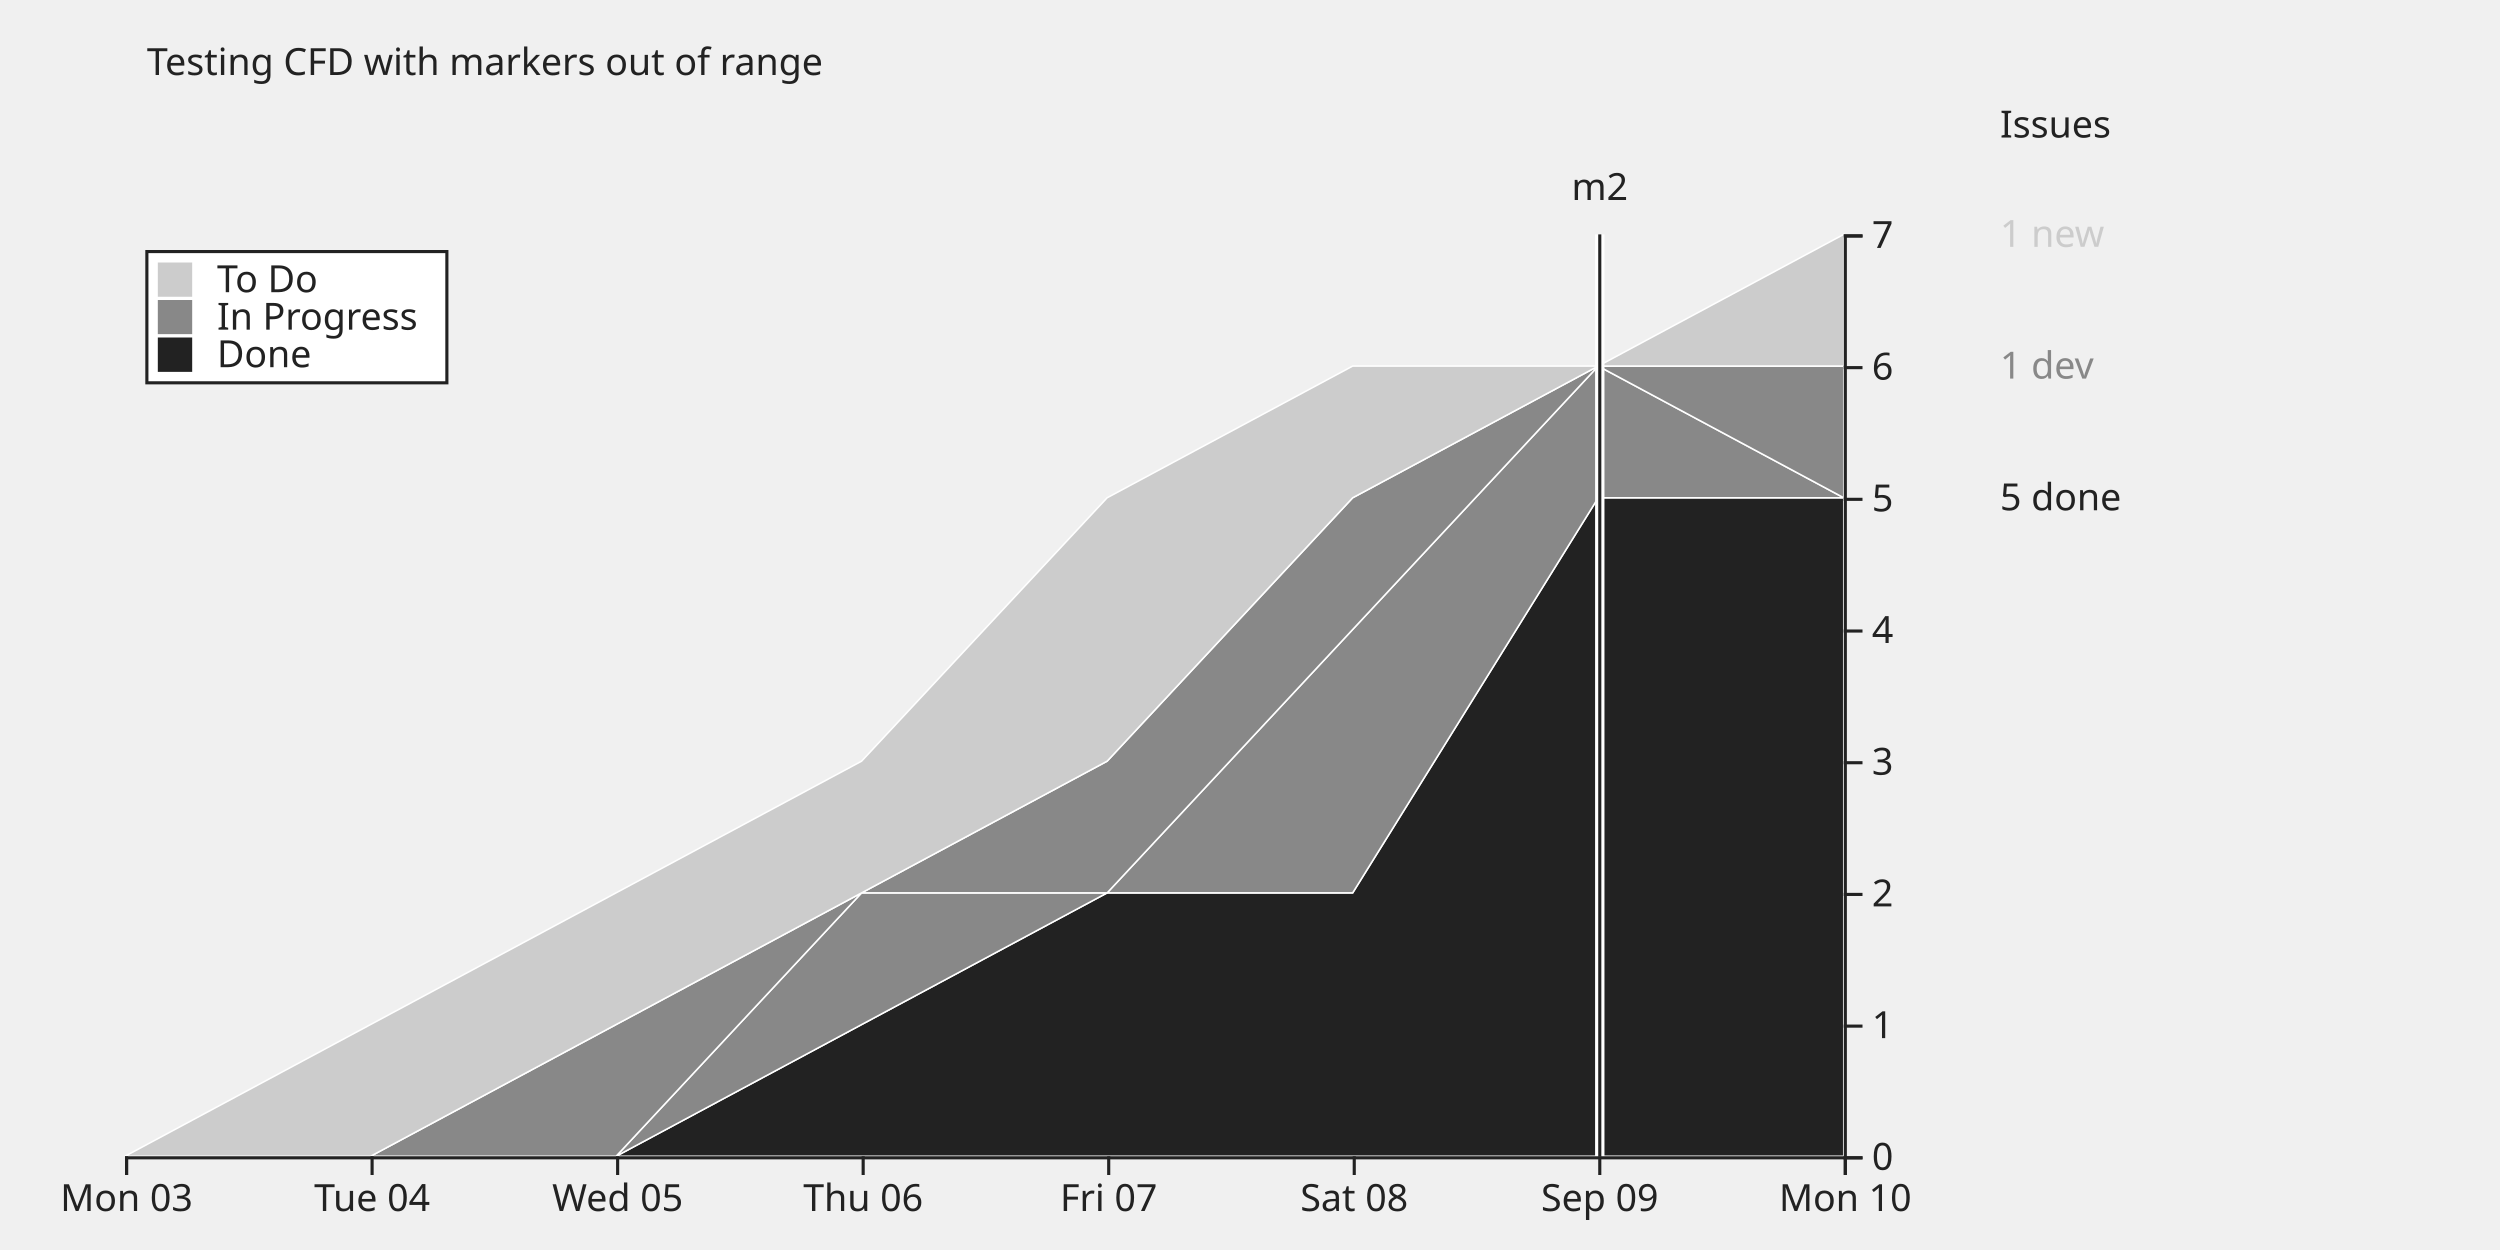
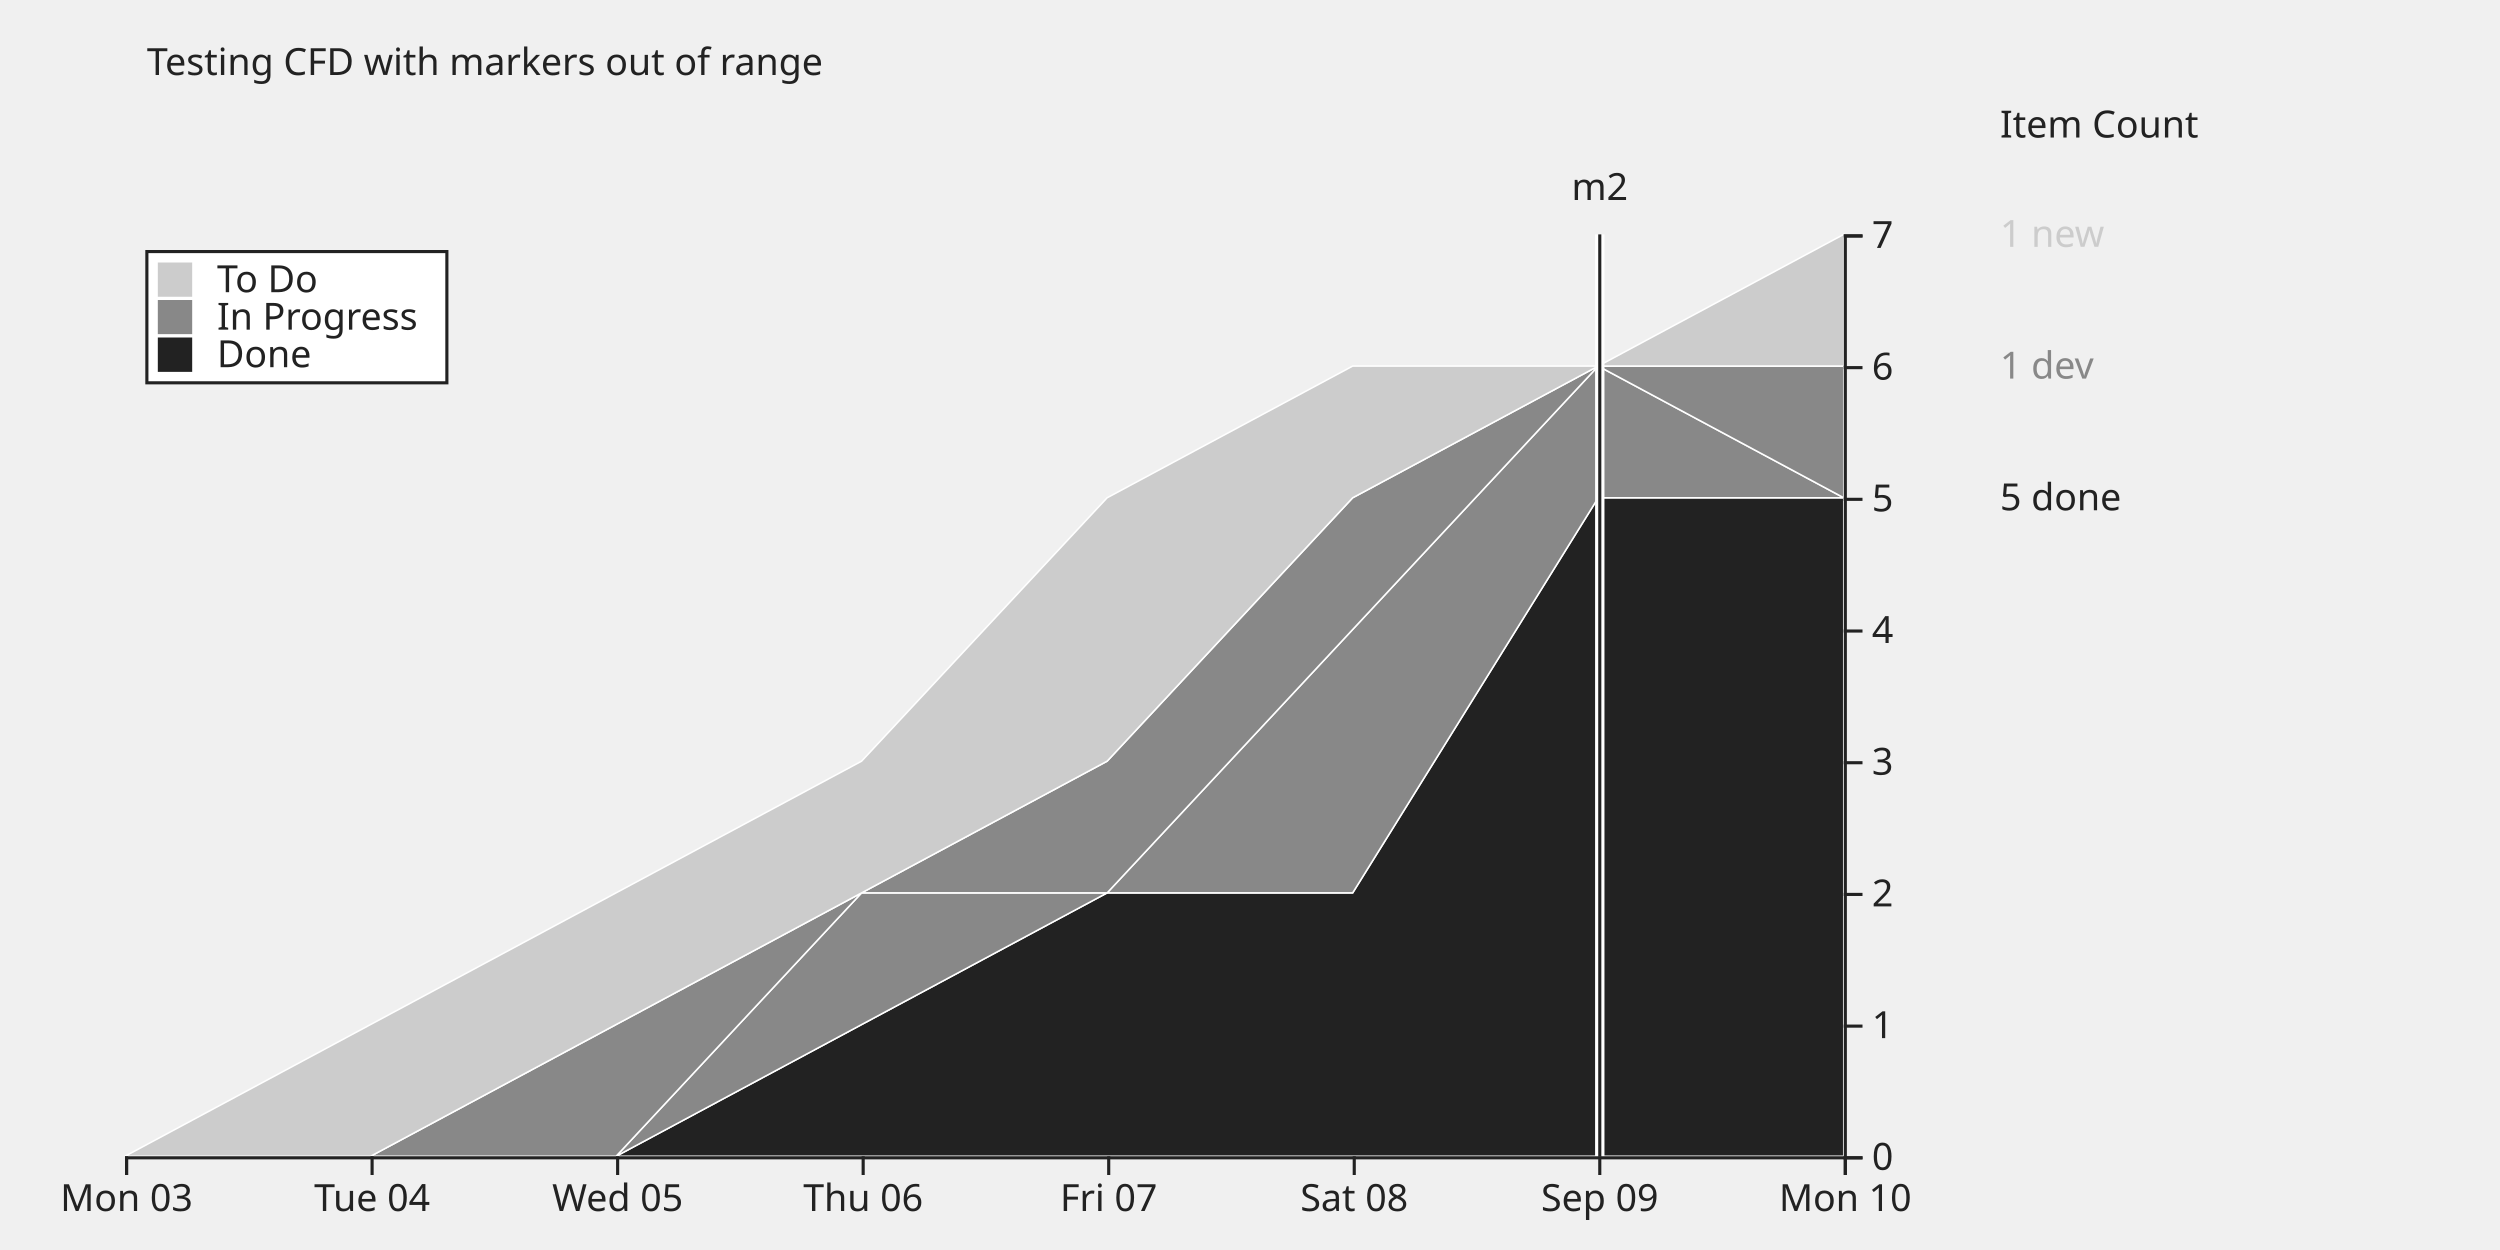
<svg xmlns="http://www.w3.org/2000/svg" width="800" height="400">
  <g transform="translate(40,75)">
    <g class="layer">
      <path class="area" style="fill: #222; stroke: #fff; stroke-width: .5;" d="M0,295L78.571,295L157.143,295L235.714,252.857L314.286,210.714L392.857,210.714L471.429,84.286L550,84.286L550,295L471.429,295L392.857,295L314.286,295L235.714,295L157.143,295L78.571,295L0,295Z" />
      <text x="600" y="84.286" dy="4px" font-size="12px" font-family="sans-serif" style="text-anchor: start; fill: #222;">5 done</text>
    </g>
    <g class="layer">
      <path class="area" style="fill: #888; stroke: #fff; stroke-width: .5;" d="M0,295L78.571,295L157.143,295L235.714,210.714L314.286,210.714L392.857,126.429L471.429,42.143L550,84.286L550,84.286L471.429,84.286L392.857,210.714L314.286,210.714L235.714,252.857L157.143,295L78.571,295L0,295Z" />
    </g>
    <g class="layer">
      <path class="area" style="fill: #888; stroke: #fff; stroke-width: .5;" d="M0,295L78.571,295L157.143,252.857L235.714,210.714L314.286,168.571L392.857,84.286L471.429,42.143L550,42.143L550,84.286L471.429,42.143L392.857,126.429L314.286,210.714L235.714,210.714L157.143,295L78.571,295L0,295Z" />
      <text x="600" y="42.143" dy="4px" font-size="12px" font-family="sans-serif" style="text-anchor: start; fill: #888;">1 dev</text>
    </g>
    <g class="layer">
      <path class="area" style="fill: #ccc; stroke: #fff; stroke-width: .5;" d="M0,295L78.571,252.857L157.143,210.714L235.714,168.571L314.286,84.286L392.857,42.143L471.429,42.143L550,0L550,42.143L471.429,42.143L392.857,84.286L314.286,168.571L235.714,210.714L157.143,252.857L78.571,295L0,295Z" />
      <text x="600" y="0" dy="4px" font-size="12px" font-family="sans-serif" style="text-anchor: start; fill: #ccc;">1 new</text>
    </g>
    <line x1="471.929" y1="295" x2="471.929" y2="0" style="stroke-width: 3; stroke: #fff;" />
    <line x1="471.929" y1="295" x2="471.929" y2="0" style="stroke-width: 1; stroke: #222;" />
    <rect style="fill: #fff;" />
    <text x="471.929" y="-15" dy="4px" font-size="12px" font-family="sans-serif" style="fill: #222; text-anchor: middle;">m2</text>
    <g transform="translate(0,295)" fill="none" font-size="10" font-family="sans-serif" text-anchor="middle">
      <path class="domain" stroke="currentColor" d="M0.5,6V0.5H550.5V6" style="stroke: #222;" />
      <g class="tick" opacity="1" transform="translate(0.5,0)">
        <line stroke="currentColor" y2="6" style="stroke: #222;" />
        <text fill="currentColor" y="9" dy="0.71em" style="fill: #222;" font-size="12px" font-family="sans-serif">Mon 03</text>
      </g>
      <g class="tick" opacity="1" transform="translate(79.07143,0)">
        <line stroke="currentColor" y2="6" style="stroke: #222;" />
        <text fill="currentColor" y="9" dy="0.71em" style="fill: #222;" font-size="12px" font-family="sans-serif">Tue 04</text>
      </g>
      <g class="tick" opacity="1" transform="translate(157.6429,0)">
        <line stroke="currentColor" y2="6" style="stroke: #222;" />
        <text fill="currentColor" y="9" dy="0.71em" style="fill: #222;" font-size="12px" font-family="sans-serif">Wed 05</text>
      </g>
      <g class="tick" opacity="1" transform="translate(236.2143,0)">
        <line stroke="currentColor" y2="6" style="stroke: #222;" />
        <text fill="currentColor" y="9" dy="0.71em" style="fill: #222;" font-size="12px" font-family="sans-serif">Thu 06</text>
      </g>
      <g class="tick" opacity="1" transform="translate(314.7857,0)">
        <line stroke="currentColor" y2="6" style="stroke: #222;" />
        <text fill="currentColor" y="9" dy="0.71em" style="fill: #222;" font-size="12px" font-family="sans-serif">Fri 07</text>
      </g>
      <g class="tick" opacity="1" transform="translate(393.3571,0)">
        <line stroke="currentColor" y2="6" style="stroke: #222;" />
        <text fill="currentColor" y="9" dy="0.71em" style="fill: #222;" font-size="12px" font-family="sans-serif">Sat 08</text>
      </g>
      <g class="tick" opacity="1" transform="translate(471.9286,0)">
        <line stroke="currentColor" y2="6" style="stroke: #222;" />
        <text fill="currentColor" y="9" dy="0.71em" style="fill: #222;" font-size="12px" font-family="sans-serif">Sep 09</text>
      </g>
      <g class="tick" opacity="1" transform="translate(550.5,0)">
        <line stroke="currentColor" y2="6" style="stroke: #222;" />
        <text fill="currentColor" y="9" dy="0.71em" style="fill: #222;" font-size="12px" font-family="sans-serif">Mon 10</text>
      </g>
    </g>
    <g transform="translate(550 ,0)" fill="none" font-size="10" font-family="sans-serif" text-anchor="start">
      <path class="domain" stroke="currentColor" d="M6,295.5H0.5V0.5H6" style="stroke: #222;" />
      <g class="tick" opacity="1" transform="translate(0,295.5)">
        <line stroke="currentColor" x2="6" style="stroke: #222;" />
        <text fill="currentColor" x="9" dy="0.32em" style="fill: #222;" font-size="12px" font-family="sans-serif">0</text>
      </g>
      <g class="tick" opacity="1" transform="translate(0,253.3571)">
        <line stroke="currentColor" x2="6" style="stroke: #222;" />
        <text fill="currentColor" x="9" dy="0.32em" style="fill: #222;" font-size="12px" font-family="sans-serif">1</text>
      </g>
      <g class="tick" opacity="1" transform="translate(0,211.2143)">
        <line stroke="currentColor" x2="6" style="stroke: #222;" />
        <text fill="currentColor" x="9" dy="0.32em" style="fill: #222;" font-size="12px" font-family="sans-serif">2</text>
      </g>
      <g class="tick" opacity="1" transform="translate(0,169.0714)">
        <line stroke="currentColor" x2="6" style="stroke: #222;" />
        <text fill="currentColor" x="9" dy="0.32em" style="fill: #222;" font-size="12px" font-family="sans-serif">3</text>
      </g>
      <g class="tick" opacity="1" transform="translate(0,126.9286)">
        <line stroke="currentColor" x2="6" style="stroke: #222;" />
        <text fill="currentColor" x="9" dy="0.32em" style="fill: #222;" font-size="12px" font-family="sans-serif">4</text>
      </g>
      <g class="tick" opacity="1" transform="translate(0,84.78571)">
        <line stroke="currentColor" x2="6" style="stroke: #222;" />
        <text fill="currentColor" x="9" dy="0.32em" style="fill: #222;" font-size="12px" font-family="sans-serif">5</text>
      </g>
      <g class="tick" opacity="1" transform="translate(0,42.64286)">
        <line stroke="currentColor" x2="6" style="stroke: #222;" />
        <text fill="currentColor" x="9" dy="0.32em" style="fill: #222;" font-size="12px" font-family="sans-serif">6</text>
      </g>
      <g class="tick" opacity="1" transform="translate(0,0.5)">
        <line stroke="currentColor" x2="6" style="stroke: #222;" />
        <text fill="currentColor" x="9" dy="0.32em" style="fill: #222;" font-size="12px" font-family="sans-serif">7</text>
      </g>
    </g>
    <text x="7" y="-55" dy="4px" font-size="12px" font-family="sans-serif" style="text-anchor: start; fill: #222;">Testing CFD with markers out of range</text>
    <rect x="7" y="5.5" width="96" height="42" style="fill: #fff; stroke: #222;" />
    <rect x="10" y="8.5" width="12" height="12" style="fill: #ccc; stroke: #fff;" />
    <text x="29.44" y="14.5" dy="4px" font-size="12px" font-family="sans-serif" style="text-anchor: start; fill: #222;">To Do</text>
    <rect x="10" y="20.5" width="12" height="12" style="fill: #888; stroke: #fff;" />
    <text x="29.44" y="26.5" dy="4px" font-size="12px" font-family="sans-serif" style="text-anchor: start; fill: #222;">In Progress</text>
    <rect x="10" y="32.5" width="12" height="12" style="fill: #222; stroke: #fff;" />
    <text x="29.44" y="38.5" dy="4px" font-size="12px" font-family="sans-serif" style="text-anchor: start; fill: #222;">Done</text>
-     <text x="600" y="-35" dy="4px" font-size="12px" font-family="sans-serif" style="text-anchor: start; fill: #222;">Issues</text>
+     <text x="600" y="-35" dy="4px" font-size="12px" font-family="sans-serif" style="text-anchor: start; fill: #222;">Item Count</text>
    <rect fill="#fff" stroke="#222" class="focus-item" width="12" height="12" style="display: none;" />
    <text dy="4px" font-size="12px" font-family="sans-serif" style="text-anchor: start; fill: #222; display: none;" />
    <text dy="4px" font-size="12px" font-family="sans-serif" style="text-anchor: start; fill: #222; display: none;" />
    <text dy="4px" font-size="12px" font-family="sans-serif" style="text-anchor: start; fill: #222; display: none;" />
    <text dy="4px" font-size="12px" font-family="sans-serif" style="text-anchor: start; fill: #222; display: none;" />
    <text dy="4px" font-size="12px" font-family="sans-serif" style="text-anchor: start; fill: #222; display: none;" />
    <text dy="4px" font-size="12px" font-family="sans-serif" style="text-anchor: start; fill: #222; display: none;" />
    <text dy="4px" font-size="12px" font-family="sans-serif" style="text-anchor: start; fill: #222; display: none;" />
    <text dy="4px" font-size="12px" font-family="sans-serif" style="text-anchor: start; fill: #222; display: none;" />
    <text dy="4px" font-size="12px" font-family="sans-serif" style="text-anchor: start; fill: #222; display: none;" />
    <text dy="4px" font-size="12px" font-family="sans-serif" style="text-anchor: start; fill: #222; display: none;" />
    <text dy="4px" font-size="12px" font-family="sans-serif" style="text-anchor: start; fill: #222; display: none;" />
    <text dy="4px" font-size="12px" font-family="sans-serif" style="text-anchor: start; fill: #222; display: none;" />
    <text dy="4px" font-size="12px" font-family="sans-serif" style="text-anchor: start; fill: #222; display: none;" />
    <text dy="4px" font-size="12px" font-family="sans-serif" style="text-anchor: start; fill: #222; display: none;" />
    <text dy="4px" font-size="12px" font-family="sans-serif" style="text-anchor: start; fill: #222; display: none;" />
    <text dy="4px" font-size="12px" font-family="sans-serif" style="text-anchor: start; fill: #222; display: none;" />
    <text dy="4px" font-size="12px" font-family="sans-serif" style="text-anchor: start; fill: #222; display: none;" />
    <text dy="4px" font-size="12px" font-family="sans-serif" style="text-anchor: start; fill: #222; display: none;" />
    <text dy="4px" font-size="12px" font-family="sans-serif" style="text-anchor: start; fill: #222; display: none;" />
    <text dy="4px" font-size="12px" font-family="sans-serif" style="text-anchor: start; fill: #222; display: none;" />
    <text dy="4px" font-size="12px" font-family="sans-serif" style="text-anchor: start; fill: #222; display: none;" />
    <text dy="4px" font-size="12px" font-family="sans-serif" style="text-anchor: start; fill: #222; display: none;" />
    <text dy="4px" font-size="12px" font-family="sans-serif" style="text-anchor: start; fill: #222; display: none;" />
    <text dy="4px" font-size="12px" font-family="sans-serif" style="text-anchor: start; fill: #222; display: none;" />
    <text dy="4px" font-size="12px" font-family="sans-serif" style="text-anchor: start; fill: #222; display: none;" />
    <text dy="4px" font-size="12px" font-family="sans-serif" style="text-anchor: start; fill: #222; display: none;" />
    <text dy="4px" font-size="12px" font-family="sans-serif" style="text-anchor: start; fill: #222; display: none;" />
    <text dy="4px" font-size="12px" font-family="sans-serif" style="text-anchor: start; fill: #222; display: none;" />
    <text dy="4px" font-size="12px" font-family="sans-serif" style="text-anchor: start; fill: #222; display: none;" />
    <text dy="4px" font-size="12px" font-family="sans-serif" style="text-anchor: start; fill: #222; display: none;" />
    <text dy="4px" font-size="12px" font-family="sans-serif" style="text-anchor: start; fill: #222; display: none;" />
    <text dy="4px" font-size="12px" font-family="sans-serif" style="text-anchor: start; fill: #222; display: none;" />
    <text dy="4px" font-size="12px" font-family="sans-serif" style="text-anchor: start; fill: #222; display: none;" />
    <text dy="4px" font-size="12px" font-family="sans-serif" style="text-anchor: start; fill: #222; display: none;" />
    <text dy="4px" font-size="12px" font-family="sans-serif" style="text-anchor: start; fill: #222; display: none;" />
    <text dy="4px" font-size="12px" font-family="sans-serif" style="text-anchor: start; fill: #222; display: none;" />
    <text dy="4px" font-size="12px" font-family="sans-serif" style="text-anchor: start; fill: #222; display: none;" />
    <text dy="4px" font-size="12px" font-family="sans-serif" style="text-anchor: start; fill: #222; display: none;" />
    <text dy="4px" font-size="12px" font-family="sans-serif" style="text-anchor: start; fill: #222; display: none;" />
    <text dy="4px" font-size="12px" font-family="sans-serif" style="text-anchor: start; fill: #222; display: none;" />
    <line style="display: none; stroke-width: 3; stroke: #fff;" />
    <line style="display: none; stroke-width: 1; stroke: #222;" />
    <rect width="550" height="295" fill="transparent" />
  </g>
</svg>
